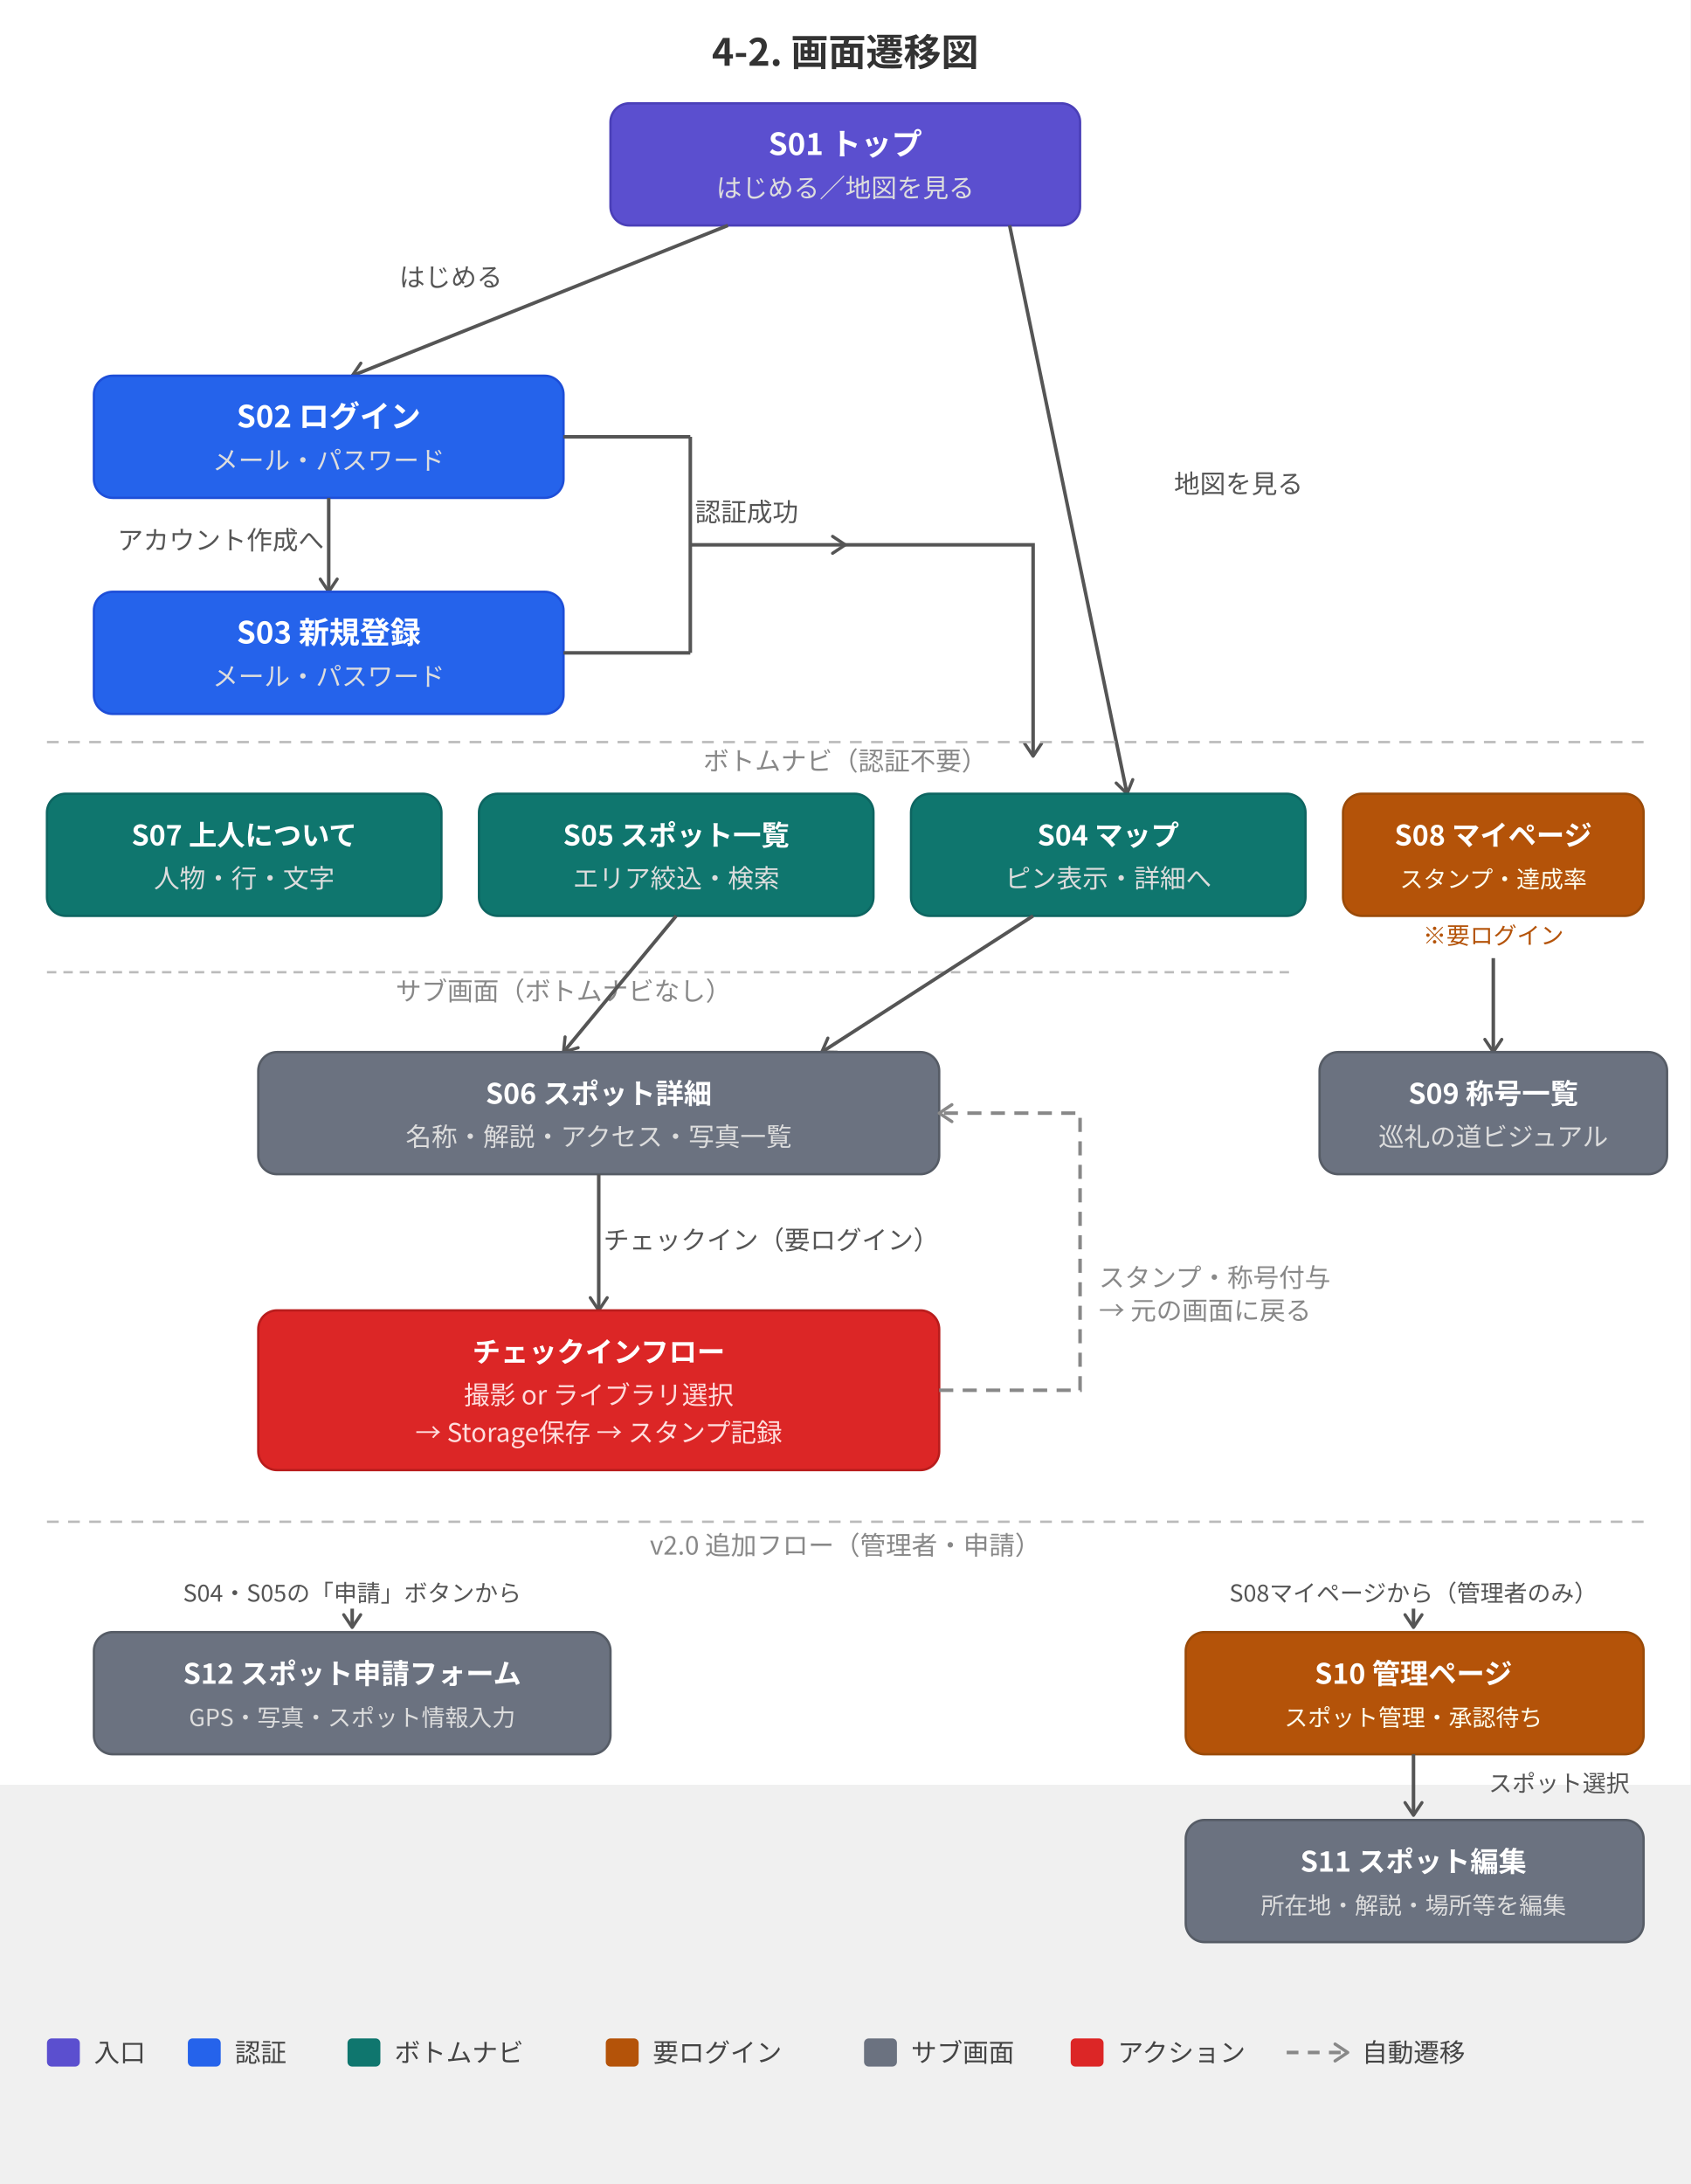
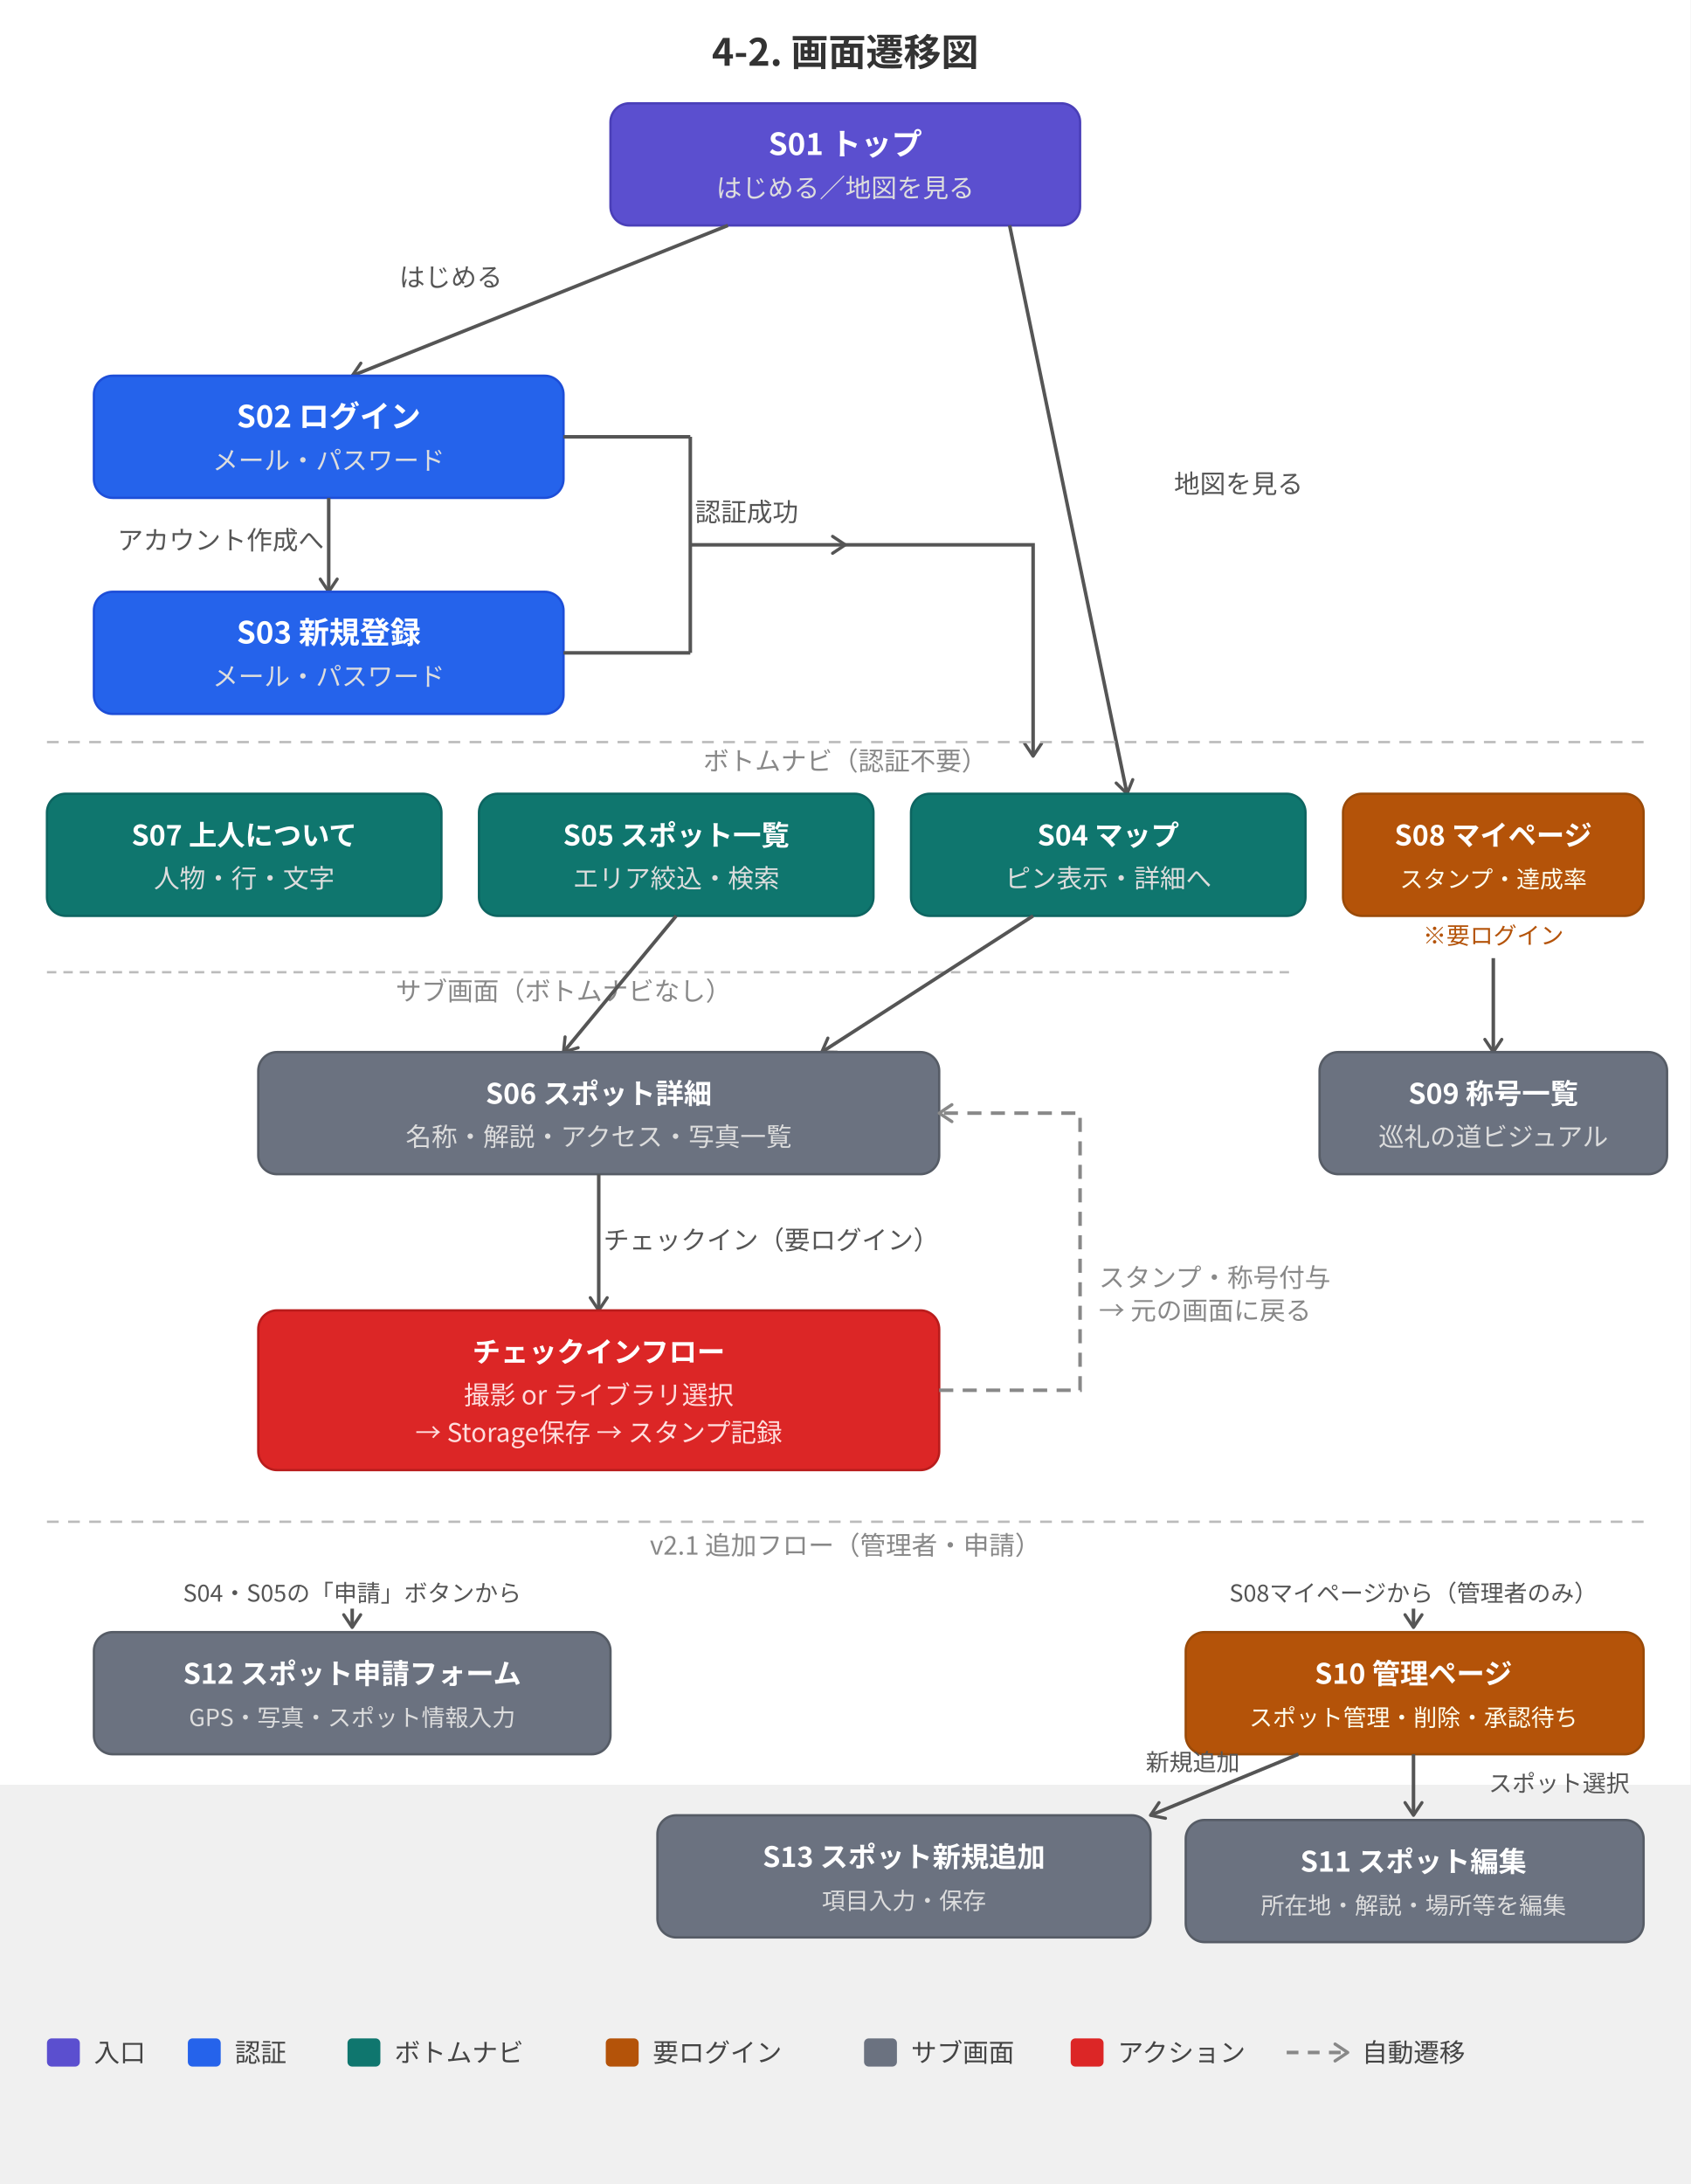
<svg xmlns="http://www.w3.org/2000/svg" width="720" height="930" viewBox="0 0 720 930" font-family="Noto Sans CJK JP, Arial, sans-serif">
  <defs>
    <marker id="arrow" viewBox="0 0 10 10" refX="8" refY="5" markerWidth="6" markerHeight="6" orient="auto-start-reverse">
      <path d="M2 1L8 5L2 9" fill="none" stroke="#555" stroke-width="1.5" stroke-linecap="round" stroke-linejoin="round" />
    </marker>
    <marker id="arrowDash" viewBox="0 0 10 10" refX="8" refY="5" markerWidth="6" markerHeight="6" orient="auto-start-reverse">
      <path d="M2 1L8 5L2 9" fill="none" stroke="#888" stroke-width="1.5" stroke-linecap="round" stroke-linejoin="round" />
    </marker>
  </defs>
  <rect width="720" height="760" fill="#ffffff" />
  <text x="360" y="28" text-anchor="middle" font-size="16" font-weight="bold" fill="#333">4-2. 画面遷移図</text>
  <rect x="260" y="44" width="200" height="52" rx="8" fill="#5B4FCF" stroke="#4a3fb8" stroke-width="1" />
  <text x="360" y="66" text-anchor="middle" font-size="13" font-weight="bold" fill="#fff">S01 トップ</text>
  <text x="360" y="84" text-anchor="middle" font-size="11" fill="#ddd">はじめる／地図を見る</text>
  <line x1="310" y1="96" x2="150" y2="160" stroke="#555" stroke-width="1.5" marker-end="url(#arrow)" />
  <text x="192" y="122" text-anchor="middle" font-size="11" fill="#555">はじめる</text>
  <line x1="430" y1="96" x2="480" y2="338" stroke="#555" stroke-width="1.5" marker-end="url(#arrow)" />
  <text x="500" y="210" text-anchor="start" font-size="11" fill="#555">地図を見る</text>
  <rect x="40" y="160" width="200" height="52" rx="8" fill="#2563EB" stroke="#1d4ed8" stroke-width="1" />
  <text x="140" y="182" text-anchor="middle" font-size="13" font-weight="bold" fill="#fff">S02 ログイン</text>
  <text x="140" y="200" text-anchor="middle" font-size="11" fill="#ddd">メール・パスワード</text>
  <line x1="140" y1="212" x2="140" y2="252" stroke="#555" stroke-width="1.5" marker-end="url(#arrow)" />
  <text x="94" y="234" text-anchor="middle" font-size="11" fill="#555">アカウント作成へ</text>
  <rect x="40" y="252" width="200" height="52" rx="8" fill="#2563EB" stroke="#1d4ed8" stroke-width="1" />
  <text x="140" y="274" text-anchor="middle" font-size="13" font-weight="bold" fill="#fff">S03 新規登録</text>
  <text x="140" y="292" text-anchor="middle" font-size="11" fill="#ddd">メール・パスワード</text>
  <line x1="240" y1="186" x2="294" y2="186" stroke="#555" stroke-width="1.5" />
  <line x1="240" y1="278" x2="294" y2="278" stroke="#555" stroke-width="1.5" />
  <line x1="294" y1="186" x2="294" y2="278" stroke="#555" stroke-width="1.5" />
  <line x1="294" y1="232" x2="360" y2="232" stroke="#555" stroke-width="1.5" marker-end="url(#arrow)" />
  <text x="318" y="222" text-anchor="middle" font-size="11" fill="#555">認証成功</text>
  <path d="M360 232 L440 232 L440 322" fill="none" stroke="#555" stroke-width="1.5" marker-end="url(#arrow)" />
  <line x1="20" y1="316" x2="700" y2="316" stroke="#bbb" stroke-width="1" stroke-dasharray="5 4" />
  <text x="360" y="328" text-anchor="middle" font-size="11" fill="#888">ボトムナビ（認証不要）</text>
  <rect x="20" y="338" width="168" height="52" rx="8" fill="#0F766E" stroke="#0d6561" stroke-width="1" />
  <text x="104" y="360" text-anchor="middle" font-size="12" font-weight="bold" fill="#fff">S07 上人について</text>
  <text x="104" y="378" text-anchor="middle" font-size="11" fill="#ddd">人物・行・文字</text>
  <rect x="204" y="338" width="168" height="52" rx="8" fill="#0F766E" stroke="#0d6561" stroke-width="1" />
  <text x="288" y="360" text-anchor="middle" font-size="12" font-weight="bold" fill="#fff">S05 スポット一覧</text>
  <text x="288" y="378" text-anchor="middle" font-size="11" fill="#ddd">エリア絞込・検索</text>
  <rect x="388" y="338" width="168" height="52" rx="8" fill="#0F766E" stroke="#0d6561" stroke-width="1" />
  <text x="472" y="360" text-anchor="middle" font-size="12" font-weight="bold" fill="#fff">S04 マップ</text>
  <text x="472" y="378" text-anchor="middle" font-size="11" fill="#ddd">ピン表示・詳細へ</text>
  <rect x="572" y="338" width="128" height="52" rx="8" fill="#B45309" stroke="#9a4a08" stroke-width="1" />
  <text x="636" y="360" text-anchor="middle" font-size="12" font-weight="bold" fill="#fff">S08 マイページ</text>
  <text x="636" y="378" text-anchor="middle" font-size="10" fill="#ffe">スタンプ・達成率</text>
  <text x="636" y="402" text-anchor="middle" font-size="10" fill="#B45309">※要ログイン</text>
  <line x1="20" y1="414" x2="550" y2="414" stroke="#bbb" stroke-width="1" stroke-dasharray="4 3" />
  <text x="240" y="426" text-anchor="middle" font-size="11" fill="#888">サブ画面（ボトムナビなし）</text>
  <line x1="288" y1="390" x2="240" y2="448" stroke="#555" stroke-width="1.5" marker-end="url(#arrow)" />
  <line x1="440" y1="390" x2="350" y2="448" stroke="#555" stroke-width="1.5" marker-end="url(#arrow)" />
  <rect x="110" y="448" width="290" height="52" rx="8" fill="#6B7280" stroke="#565c66" stroke-width="1" />
  <text x="255" y="470" text-anchor="middle" font-size="12" font-weight="bold" fill="#fff">S06 スポット詳細</text>
  <text x="255" y="488" text-anchor="middle" font-size="11" fill="#ddd">名称・解説・アクセス・写真一覧</text>
  <line x1="636" y1="408" x2="636" y2="448" stroke="#555" stroke-width="1.5" marker-end="url(#arrow)" />
  <rect x="562" y="448" width="148" height="52" rx="8" fill="#6B7280" stroke="#565c66" stroke-width="1" />
  <text x="636" y="470" text-anchor="middle" font-size="12" font-weight="bold" fill="#fff">S09 称号一覧</text>
  <text x="636" y="488" text-anchor="middle" font-size="11" fill="#ddd">巡礼の道ビジュアル</text>
  <line x1="255" y1="500" x2="255" y2="558" stroke="#555" stroke-width="1.5" marker-end="url(#arrow)" />
  <text x="257" y="532" text-anchor="start" font-size="11" fill="#555">チェックイン（要ログイン）</text>
  <rect x="110" y="558" width="290" height="68" rx="8" fill="#DC2626" stroke="#b91c1c" stroke-width="1" />
  <text x="255" y="580" text-anchor="middle" font-size="12" font-weight="bold" fill="#fff">チェックインフロー</text>
  <text x="255" y="598" text-anchor="middle" font-size="11" fill="#fdd">撮影 or ライブラリ選択</text>
  <text x="255" y="614" text-anchor="middle" font-size="11" fill="#fdd">→ Storage保存 → スタンプ記録</text>
  <path d="M400 592 L460 592 L460 474 L400 474" fill="none" stroke="#888" stroke-width="1.5" stroke-dasharray="6 4" marker-end="url(#arrowDash)" />
  <text x="468" y="548" text-anchor="start" font-size="11" fill="#888">スタンプ・称号付与</text>
  <text x="468" y="562" text-anchor="start" font-size="11" fill="#888">→ 元の画面に戻る</text>
  <line x1="20" y1="648" x2="700" y2="648" stroke="#bbb" stroke-width="1" stroke-dasharray="5 4" />
-   <text x="360" y="662" text-anchor="middle" font-size="11" fill="#888">v2.0 追加フロー（管理者・申請）</text>
+   <text x="360" y="662" text-anchor="middle" font-size="11" fill="#888">v2.1 追加フロー（管理者・申請）</text>
  <text x="150" y="682" text-anchor="middle" font-size="10" fill="#555">S04・S05の「申請」ボタンから</text>
  <line x1="150" y1="685" x2="150" y2="693" stroke="#555" stroke-width="1.5" marker-end="url(#arrow)" />
  <rect x="40" y="695" width="220" height="52" rx="8" fill="#6B7280" stroke="#565c66" stroke-width="1" />
  <text x="150" y="717" text-anchor="middle" font-size="12" font-weight="bold" fill="#fff">S12 スポット申請フォーム</text>
  <text x="150" y="735" text-anchor="middle" font-size="10" fill="#ddd">GPS・写真・スポット情報入力</text>
  <text x="602" y="682" text-anchor="middle" font-size="10" fill="#555">S08マイページから（管理者のみ）</text>
  <line x1="602" y1="685" x2="602" y2="693" stroke="#555" stroke-width="1.5" marker-end="url(#arrow)" />
  <rect x="505" y="695" width="195" height="52" rx="8" fill="#B45309" stroke="#9a4a08" stroke-width="1" />
  <text x="602" y="717" text-anchor="middle" font-size="12" font-weight="bold" fill="#fff">S10 管理ページ</text>
-   <text x="602" y="735" text-anchor="middle" font-size="10" fill="#ffe">スポット管理・承認待ち</text>
+   <text x="602" y="735" text-anchor="middle" font-size="10" fill="#ffe">スポット管理・削除・承認待ち</text>
  <line x1="602" y1="747" x2="602" y2="773" stroke="#555" stroke-width="1.5" marker-end="url(#arrow)" />
  <text x="634" y="763" text-anchor="start" font-size="10" fill="#555">スポット選択</text>
  <rect x="505" y="775" width="195" height="52" rx="8" fill="#6B7280" stroke="#565c66" stroke-width="1" />
  <text x="602" y="797" text-anchor="middle" font-size="12" font-weight="bold" fill="#fff">S11 スポット編集</text>
  <text x="602" y="815" text-anchor="middle" font-size="10" fill="#ddd">所在地・解説・場所等を編集</text>
+   <line x1="553" y1="747" x2="490" y2="773" stroke="#555" stroke-width="1.5" marker-end="url(#arrow)" />
+   <text x="508" y="754" text-anchor="middle" font-size="10" fill="#555">新規追加</text>
+   <rect x="280" y="773" width="210" height="52" rx="8" fill="#6B7280" stroke="#565c66" stroke-width="1" />
+   <text x="385" y="795" text-anchor="middle" font-size="12" font-weight="bold" fill="#fff">S13 スポット新規追加</text>
+   <text x="385" y="813" text-anchor="middle" font-size="10" fill="#ddd">項目入力・保存</text>
  <rect x="20" y="868" width="14" height="12" rx="2" fill="#5B4FCF" />
  <text x="40" y="878" font-size="11" fill="#444">入口</text>
  <rect x="80" y="868" width="14" height="12" rx="2" fill="#2563EB" />
  <text x="100" y="878" font-size="11" fill="#444">認証</text>
  <rect x="148" y="868" width="14" height="12" rx="2" fill="#0F766E" />
  <text x="168" y="878" font-size="11" fill="#444">ボトムナビ</text>
  <rect x="258" y="868" width="14" height="12" rx="2" fill="#B45309" />
  <text x="278" y="878" font-size="11" fill="#444">要ログイン</text>
  <rect x="368" y="868" width="14" height="12" rx="2" fill="#6B7280" />
  <text x="388" y="878" font-size="11" fill="#444">サブ画面</text>
  <rect x="456" y="868" width="14" height="12" rx="2" fill="#DC2626" />
  <text x="476" y="878" font-size="11" fill="#444">アクション</text>
  <line x1="548" y1="874" x2="574" y2="874" stroke="#888" stroke-width="1.5" stroke-dasharray="5 4" marker-end="url(#arrowDash)" />
  <text x="580" y="878" font-size="11" fill="#444">自動遷移</text>
</svg>
